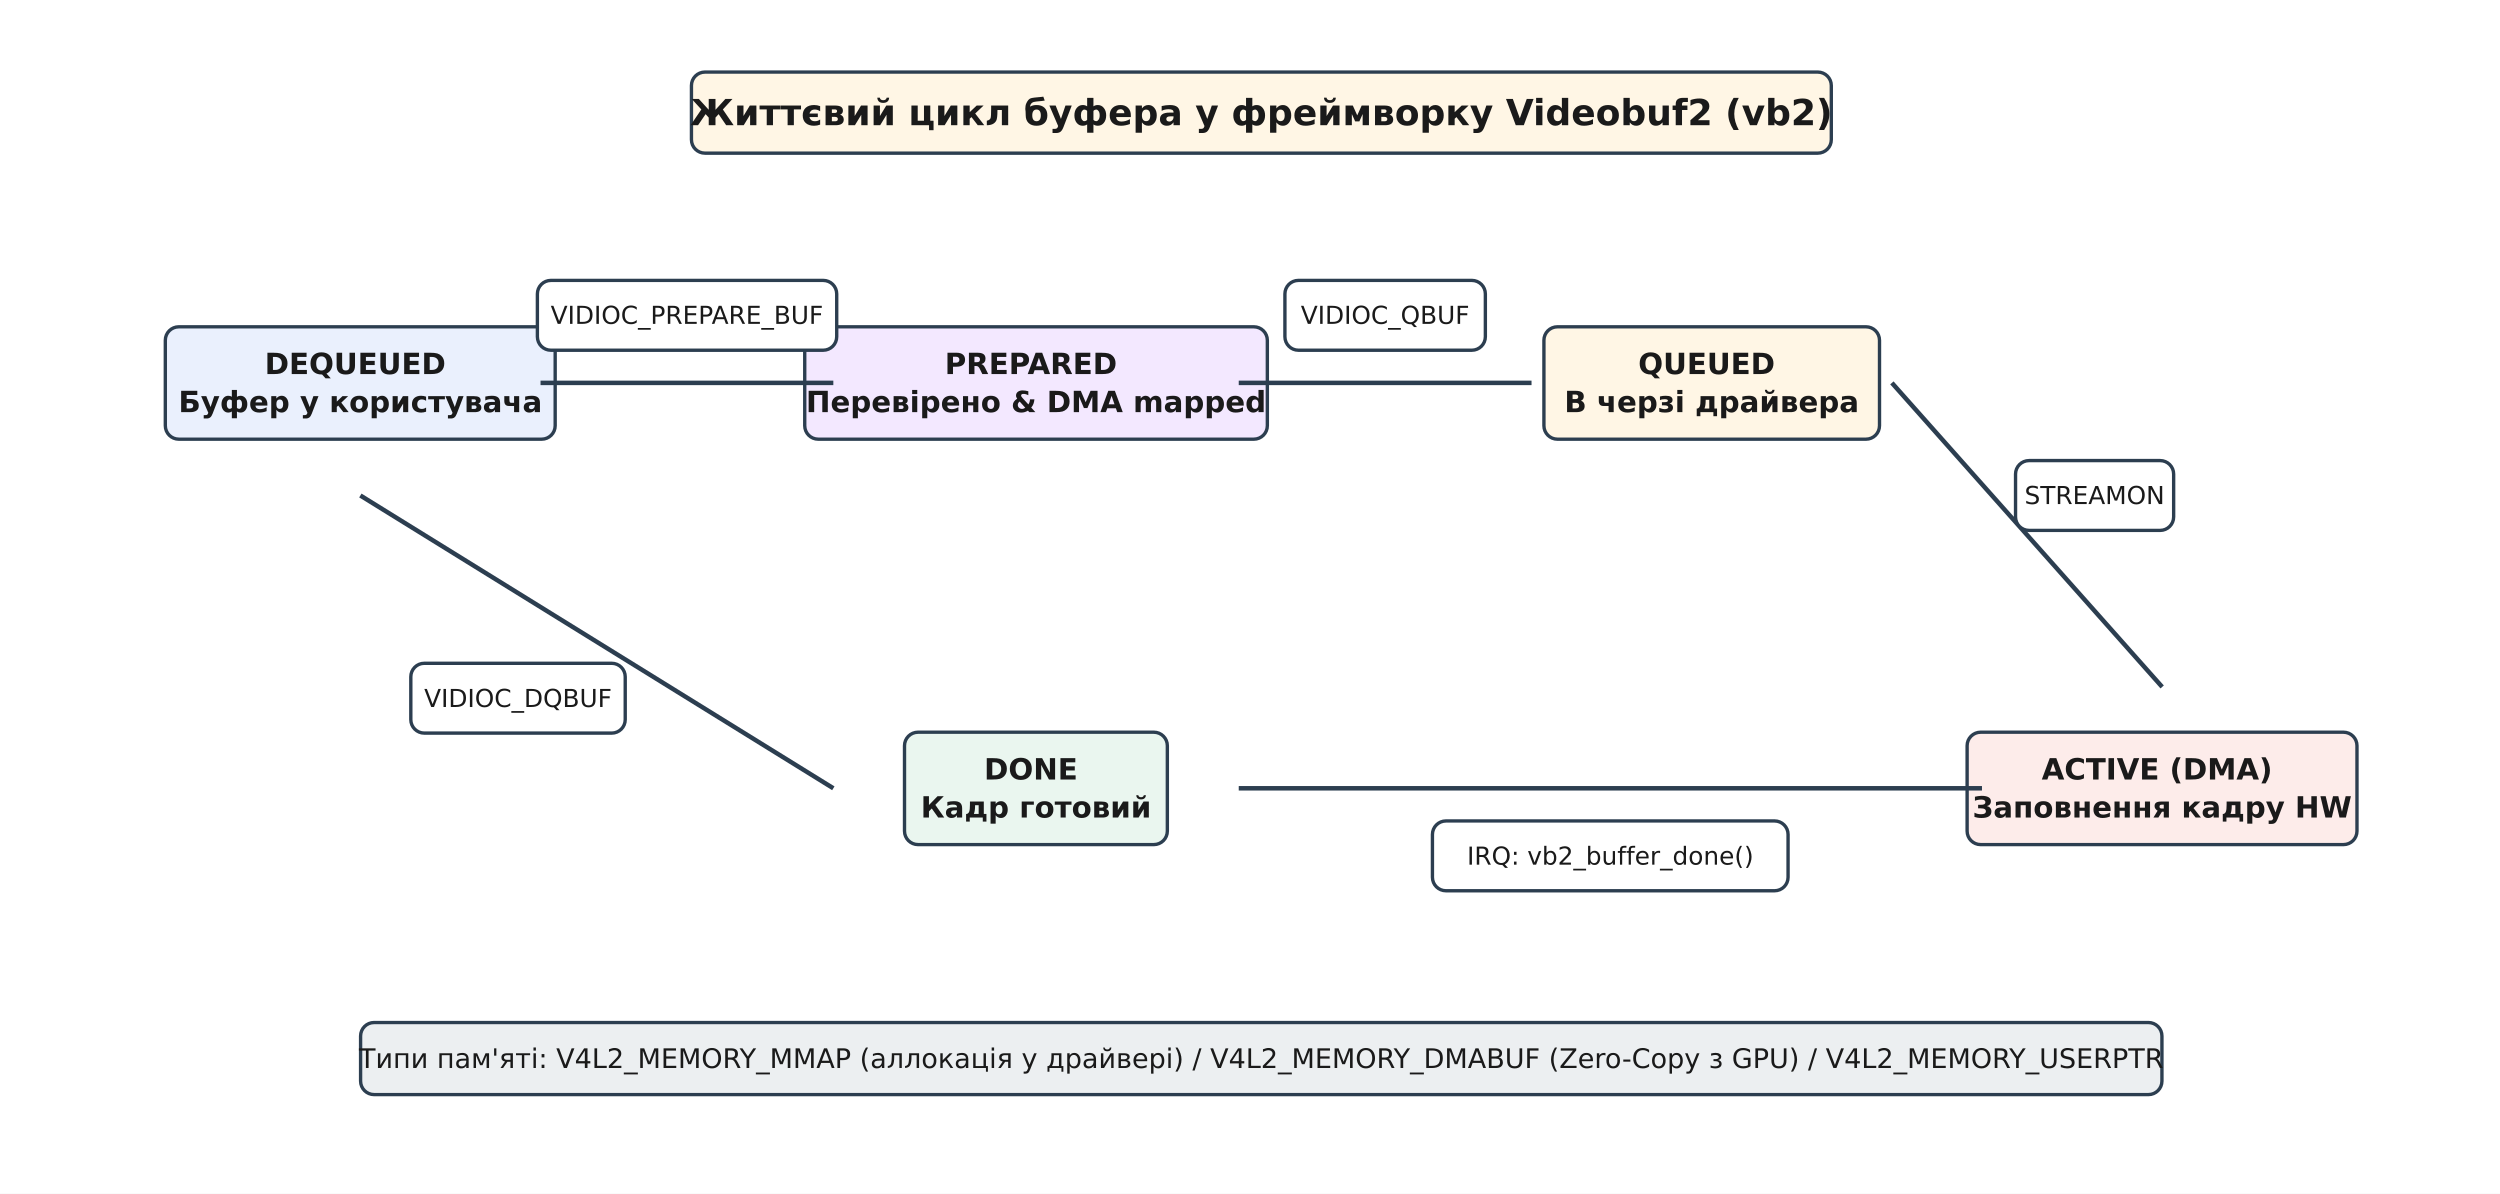
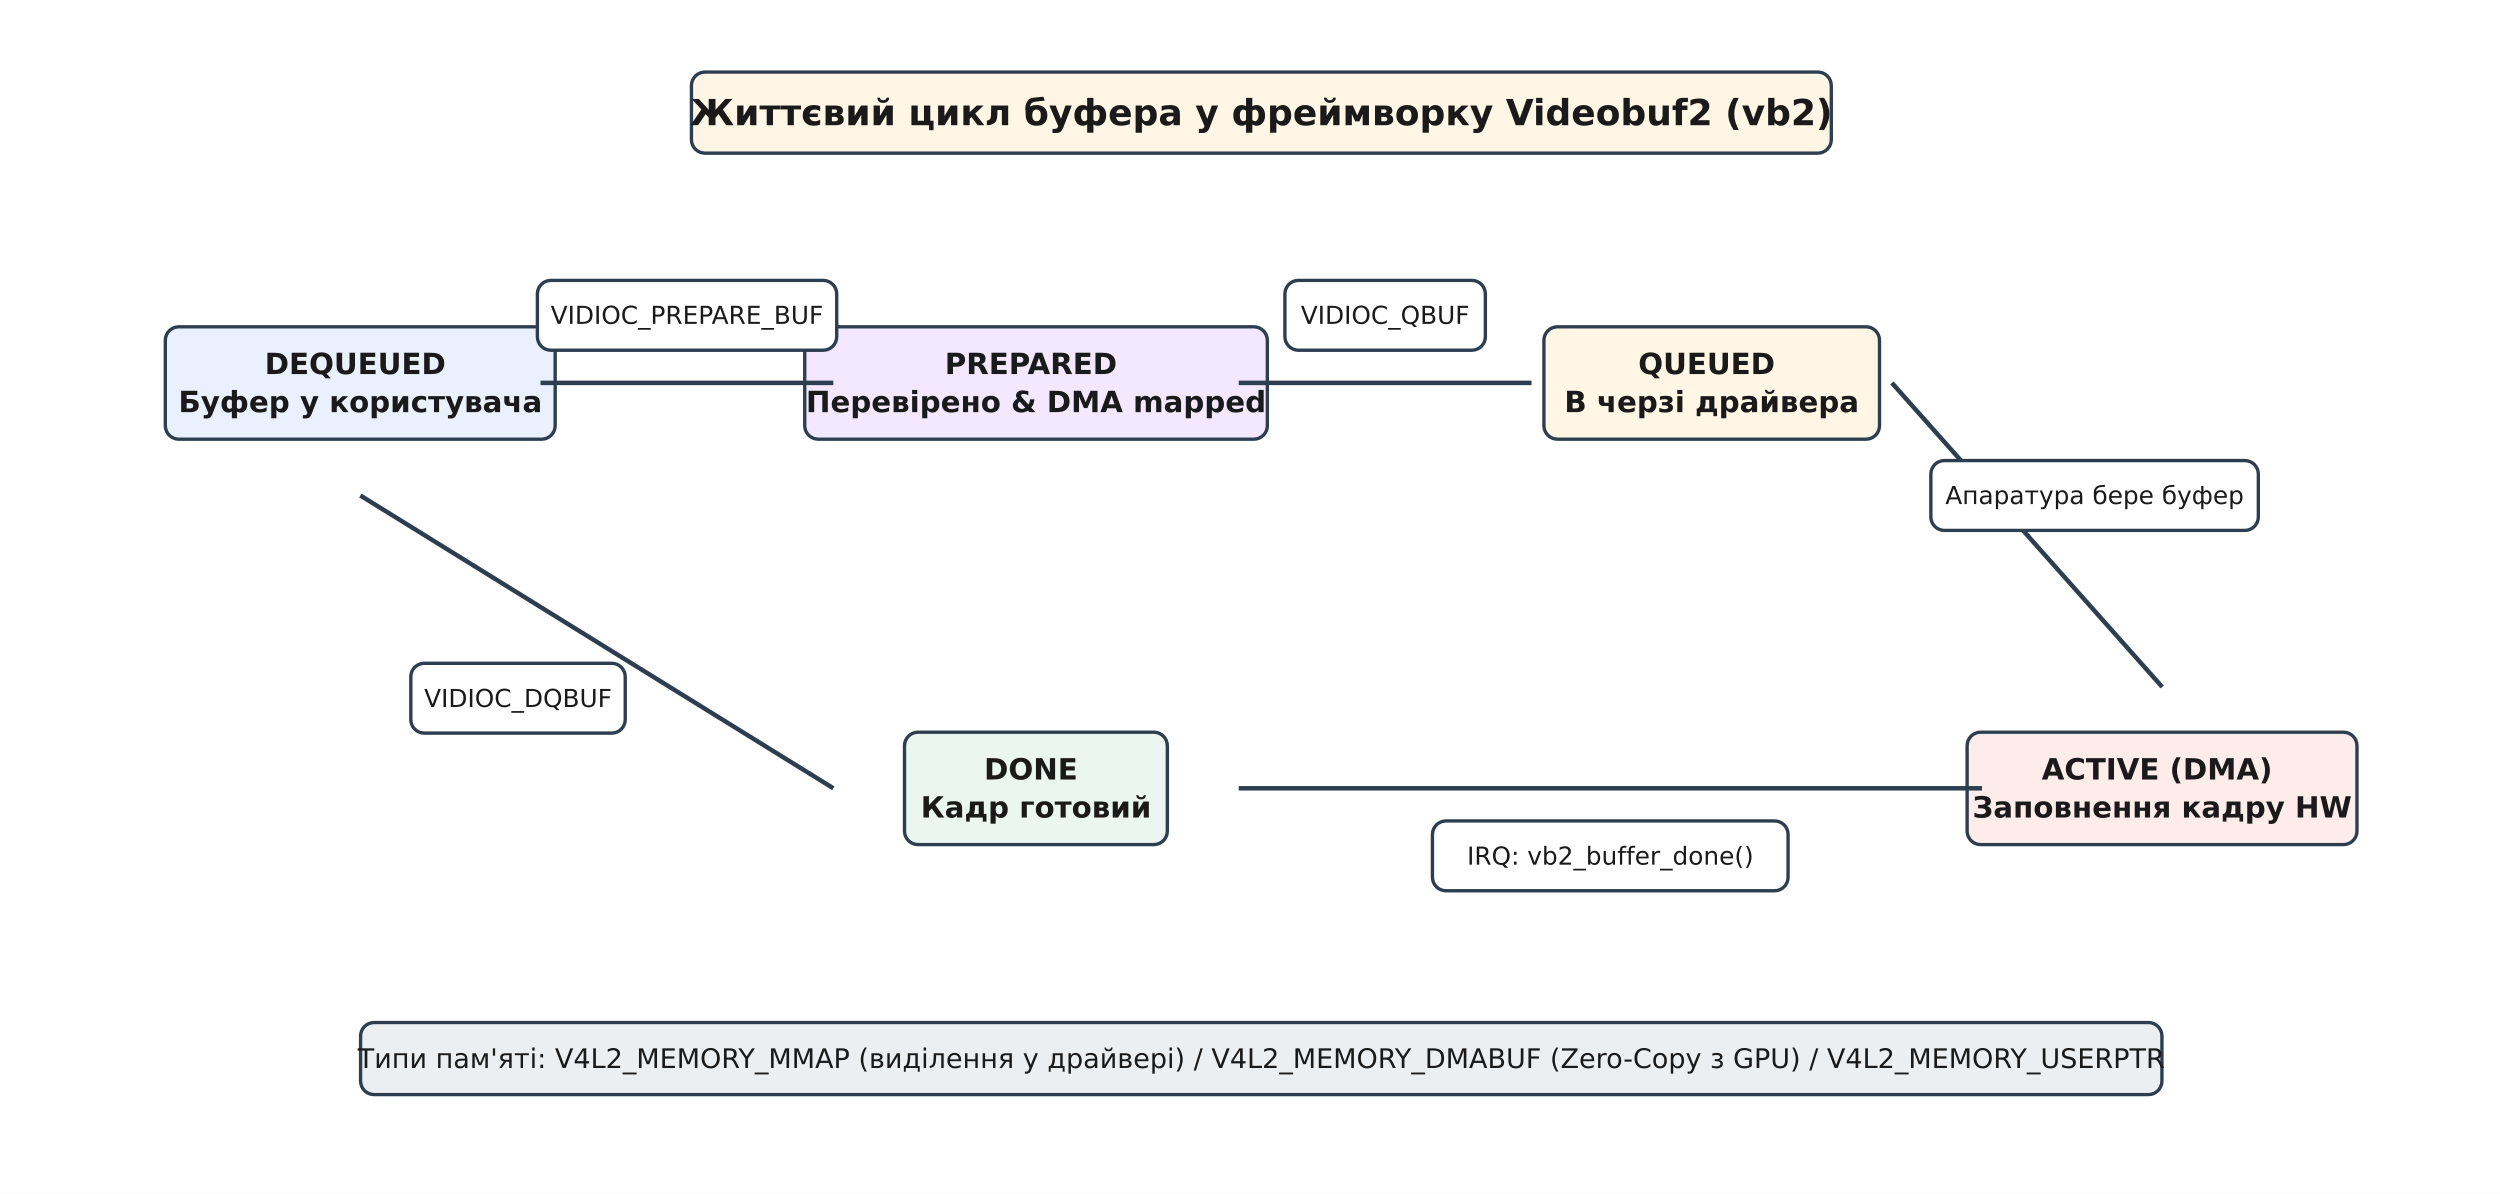
<svg xmlns="http://www.w3.org/2000/svg" viewBox="-10 -10 1110 530" font-family="'Segoe UI', 'DejaVu Sans', Arial, sans-serif">
  <rect x="-10" y="-10" width="1110" height="530" fill="#ffffff" />
  <defs>
    <marker id="arrow" viewBox="0 0 10 10" refX="9" refY="5" markerWidth="7" markerHeight="7" orient="auto-start-reverse">
      <path d="M0 0 L10 5 L0 10 z" fill="#333333" />
    </marker>
  </defs>
  <rect x="297.0" y="22.0" width="506.1" height="36.0" rx="6" fill="#fff6e5" stroke="#2c3e50" stroke-width="1.5" />
  <text x="550.0" y="45.6" font-family="'Segoe UI', 'DejaVu Sans', Arial, sans-serif" font-size="16" fill="#1a1a1a" text-anchor="middle" font-weight="700">
    <tspan x="550.0" dy="0.0">Життєвий цикл буфера у фреймворку Videobuf2 (vb2)</tspan>
  </text>
  <rect x="63.4" y="135.1" width="173.1" height="49.9" rx="6" fill="#eaf0fd" stroke="#2c3e50" stroke-width="1.5" />
  <text x="150.0" y="156.1" font-family="'Segoe UI', 'DejaVu Sans', Arial, sans-serif" font-size="13" fill="#1a1a1a" text-anchor="middle" font-weight="700">
    <tspan x="150.0" dy="0.0">DEQUEUED</tspan>
    <tspan x="150.0" dy="16.9">Буфер у користувача</tspan>
  </text>
  <rect x="347.3" y="135.1" width="205.4" height="49.9" rx="6" fill="#f3e8ff" stroke="#2c3e50" stroke-width="1.5" />
  <text x="450.0" y="156.1" font-family="'Segoe UI', 'DejaVu Sans', Arial, sans-serif" font-size="13" fill="#1a1a1a" text-anchor="middle" font-weight="700">
    <tspan x="450.0" dy="0.0">PREPARED</tspan>
    <tspan x="450.0" dy="16.9">Перевірено &amp; DMA mapped</tspan>
  </text>
  <rect x="675.5" y="135.1" width="149.0" height="49.9" rx="6" fill="#fff6e5" stroke="#2c3e50" stroke-width="1.5" />
  <text x="750.0" y="156.1" font-family="'Segoe UI', 'DejaVu Sans', Arial, sans-serif" font-size="13" fill="#1a1a1a" text-anchor="middle" font-weight="700">
    <tspan x="750.0" dy="0.0">QUEUED</tspan>
    <tspan x="750.0" dy="16.9">В черзі драйвера</tspan>
  </text>
  <rect x="863.4" y="315.1" width="173.1" height="49.9" rx="6" fill="#fdecea" stroke="#2c3e50" stroke-width="1.5" />
  <text x="950.0" y="336.1" font-family="'Segoe UI', 'DejaVu Sans', Arial, sans-serif" font-size="13" fill="#1a1a1a" text-anchor="middle" font-weight="700">
    <tspan x="950.0" dy="0.0">ACTIVE (DMA)</tspan>
    <tspan x="950.0" dy="16.9">Заповнення кадру HW</tspan>
  </text>
  <rect x="391.6" y="315.1" width="116.7" height="49.9" rx="6" fill="#eaf6ef" stroke="#2c3e50" stroke-width="1.5" />
  <text x="450.0" y="336.1" font-family="'Segoe UI', 'DejaVu Sans', Arial, sans-serif" font-size="13" fill="#1a1a1a" text-anchor="middle" font-weight="700">
    <tspan x="450.0" dy="0.0">DONE</tspan>
    <tspan x="450.0" dy="16.9">Кадр готовий</tspan>
  </text>
  <line x1="230.0" y1="160.0" x2="360.0" y2="160.0" stroke="#2c3e50" stroke-width="2.0" />
  <rect x="228.6" y="114.5" width="132.9" height="31.0" rx="6" fill="#ffffff" stroke="#2c3e50" stroke-width="1.5" />
  <text x="295.0" y="133.8" font-family="'Segoe UI', 'DejaVu Sans', Arial, sans-serif" font-size="11" fill="#1a1a1a" text-anchor="middle">
    <tspan x="295.0" dy="0.0">VIDIOC_PREPARE_BUF</tspan>
  </text>
  <line x1="540.0" y1="160.0" x2="670.0" y2="160.0" stroke="#2c3e50" stroke-width="2.0" />
  <rect x="560.5" y="114.5" width="89.0" height="31.0" rx="6" fill="#ffffff" stroke="#2c3e50" stroke-width="1.5" />
  <text x="605.0" y="133.8" font-family="'Segoe UI', 'DejaVu Sans', Arial, sans-serif" font-size="11" fill="#1a1a1a" text-anchor="middle">
    <tspan x="605.0" dy="0.0">VIDIOC_QBUF</tspan>
  </text>
  <line x1="830.0" y1="160.0" x2="950.0" y2="295.0" stroke="#2c3e50" stroke-width="2.0" />
-   <rect x="884.9" y="194.5" width="70.2" height="31.0" rx="6" fill="#ffffff" stroke="#2c3e50" stroke-width="1.5" />
+   <rect x="847.3" y="194.5" width="145.4" height="31.0" rx="6" fill="#ffffff" stroke="#2c3e50" stroke-width="1.5" />
  <text x="920.0" y="213.8" font-family="'Segoe UI', 'DejaVu Sans', Arial, sans-serif" font-size="11" fill="#1a1a1a" text-anchor="middle">
-     <tspan x="920.0" dy="0.0">STREAMON</tspan>
+     <tspan x="920.0" dy="0.0">Апаратура бере буфер</tspan>
  </text>
  <line x1="870.0" y1="340.0" x2="540.0" y2="340.0" stroke="#2c3e50" stroke-width="2.0" />
  <rect x="626.0" y="354.5" width="157.9" height="31.0" rx="6" fill="#ffffff" stroke="#2c3e50" stroke-width="1.5" />
  <text x="705.0" y="373.9" font-family="'Segoe UI', 'DejaVu Sans', Arial, sans-serif" font-size="11" fill="#1a1a1a" text-anchor="middle">
    <tspan x="705.0" dy="0.0">IRQ: vb2_buffer_done()</tspan>
  </text>
  <line x1="360.0" y1="340.0" x2="150.0" y2="210.0" stroke="#2c3e50" stroke-width="2.0" />
  <rect x="172.4" y="284.5" width="95.2" height="31.0" rx="6" fill="#ffffff" stroke="#2c3e50" stroke-width="1.5" />
  <text x="220.0" y="303.9" font-family="'Segoe UI', 'DejaVu Sans', Arial, sans-serif" font-size="11" fill="#1a1a1a" text-anchor="middle">
    <tspan x="220.0" dy="0.0">VIDIOC_DQBUF</tspan>
  </text>
  <rect x="150.1" y="444.0" width="799.8" height="32.0" rx="6" fill="#eceff1" stroke="#2c3e50" stroke-width="1.5" />
  <text x="550.0" y="464.2" font-family="'Segoe UI', 'DejaVu Sans', Arial, sans-serif" font-size="12" fill="#1a1a1a" text-anchor="middle">
-     <tspan x="550.0" dy="0.0">Типи пам'яті: V4L2_MEMORY_MMAP (аллокація у драйвері) / V4L2_MEMORY_DMABUF (Zero-Copy з GPU) / V4L2_MEMORY_USERPTR</tspan>
+     <tspan x="550.0" dy="0.0">Типи пам'яті: V4L2_MEMORY_MMAP (виділення у драйвері) / V4L2_MEMORY_DMABUF (Zero-Copy з GPU) / V4L2_MEMORY_USERPTR</tspan>
  </text>
</svg>
